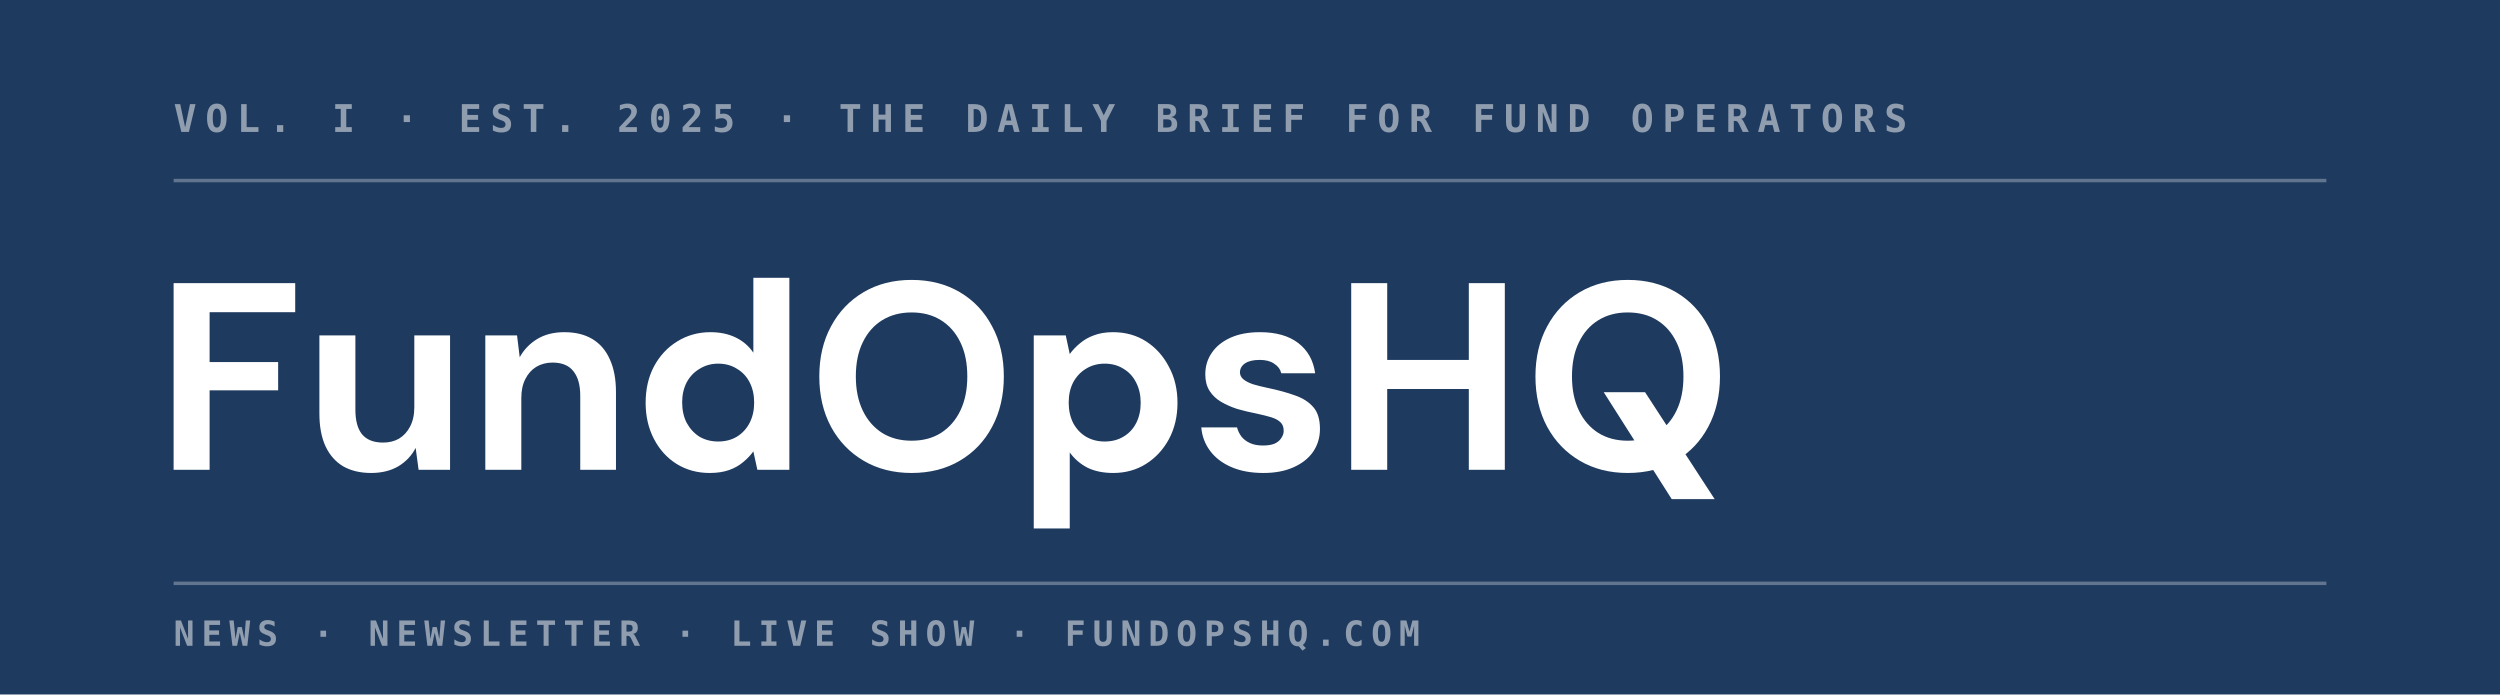
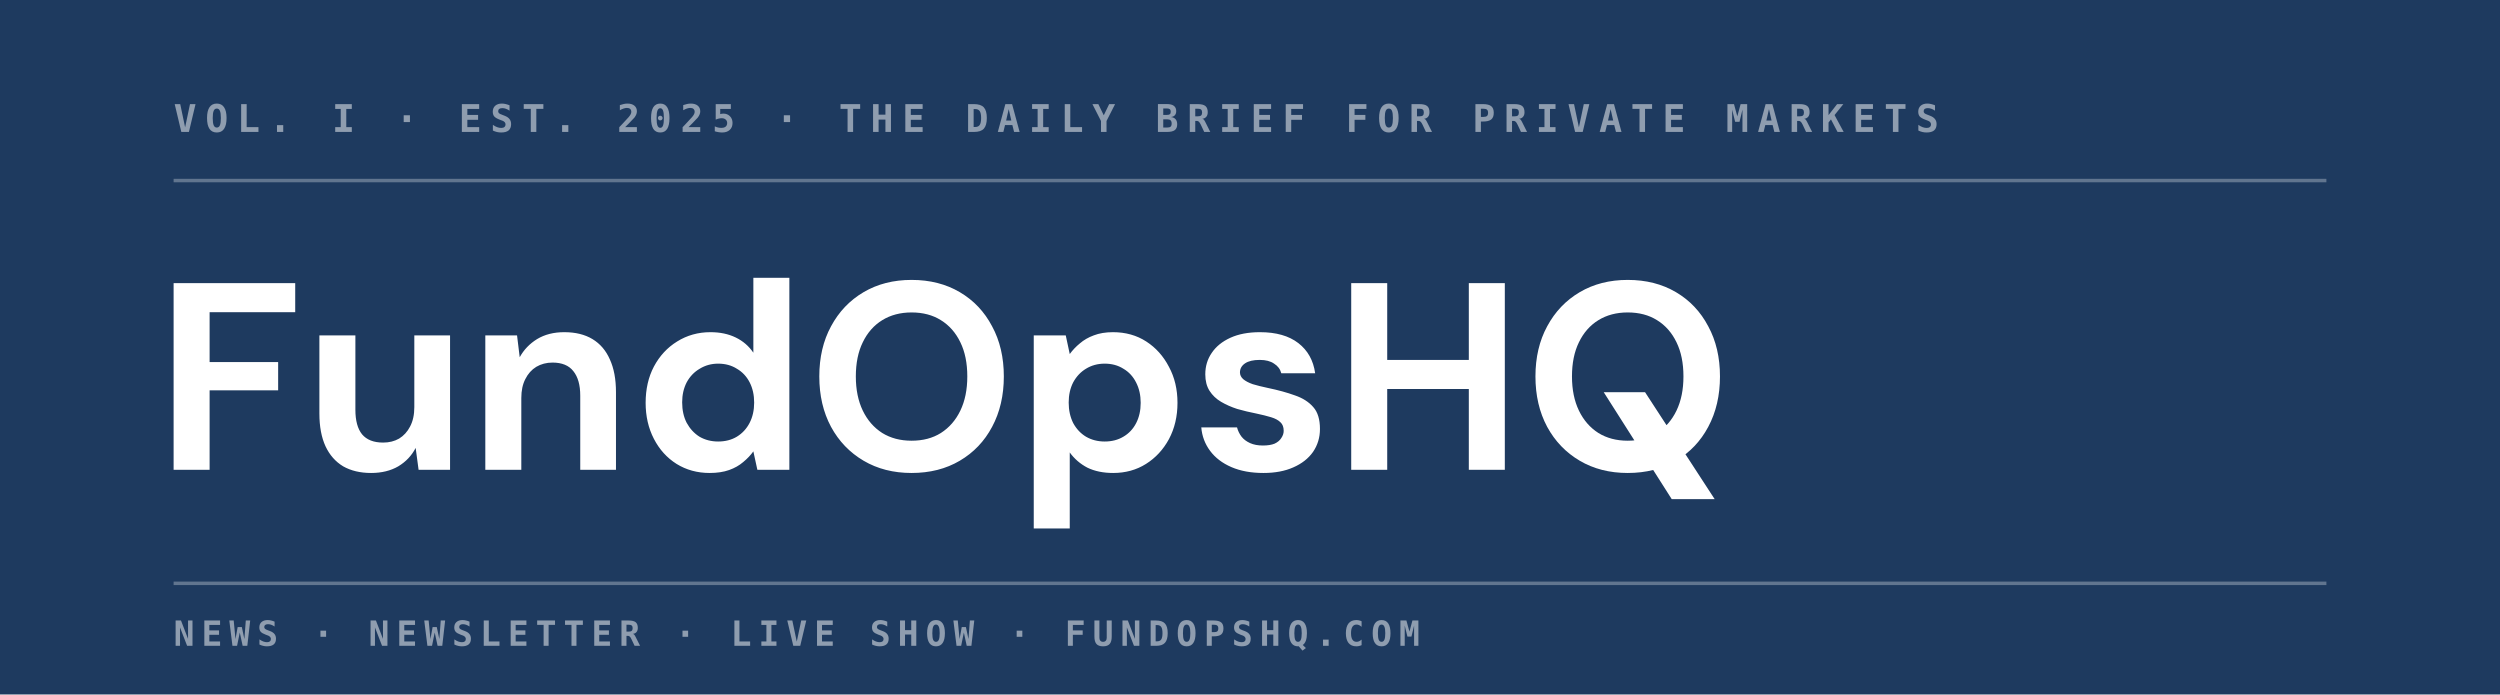
<svg xmlns="http://www.w3.org/2000/svg" viewBox="0 0 720 200" width="720" height="200">
  <rect width="720" height="200" fill="#1E3A5F" />
  <g transform="translate(50, 38)">
-     <text x="0" y="0" font-family="ui-monospace, SFMono-Regular, Menlo, monospace" font-size="11" font-weight="700" letter-spacing="2.5" fill="#FFFFFF" fill-opacity="0.5">VOL. I · EST. 2025 · THE DAILY BRIEF FOR FUND OPERATORS</text>
+     <text x="0" y="0" font-family="ui-monospace, SFMono-Regular, Menlo, monospace" font-size="11" font-weight="700" letter-spacing="2.5" fill="#FFFFFF" fill-opacity="0.5">VOL. I · EST. 2025 · THE DAILY BRIEF FOR PRIVATE MARKETS</text>
    <line x1="0" y1="14" x2="620" y2="14" stroke="#FFFFFF" stroke-opacity="0.3" stroke-width="1" />
  </g>
  <g transform="translate(50, 80) scale(1.6)" fill="#FFFFFF">
    <path d="M3.8147e-06 34.56V0.96H21.888V6.192H6.48V15.168H18.816V20.256H6.48V34.56H3.8147e-06ZM35.552 35.136C33.6 35.136 31.92 34.736 30.512 33.936C29.136 33.104 28.08 31.904 27.344 30.336C26.608 28.736 26.24 26.768 26.24 24.432V10.368H32.72V23.76C32.72 25.712 33.12 27.184 33.92 28.176C34.752 29.168 36.016 29.664 37.712 29.664C38.8 29.664 39.76 29.424 40.592 28.944C41.424 28.432 42.08 27.712 42.56 26.784C43.072 25.824 43.328 24.656 43.328 23.28V10.368H49.76V34.56H44.096L43.568 30.624C42.864 32 41.824 33.104 40.448 33.936C39.072 34.736 37.44 35.136 35.552 35.136ZM56.106 34.56V10.368H61.818L62.298 14.304C63.034 12.96 64.074 11.872 65.418 11.04C66.794 10.208 68.426 9.792 70.314 9.792C72.33 9.792 74.026 10.208 75.402 11.04C76.778 11.872 77.818 13.088 78.522 14.688C79.258 16.288 79.626 18.256 79.626 20.592V34.56H73.194V21.216C73.194 19.296 72.778 17.824 71.946 16.8C71.146 15.776 69.898 15.264 68.202 15.264C67.114 15.264 66.138 15.52 65.274 16.032C64.442 16.544 63.786 17.28 63.306 18.24C62.826 19.168 62.586 20.304 62.586 21.648V34.56H56.106ZM96.483 35.136C94.275 35.136 92.291 34.592 90.531 33.504C88.803 32.416 87.443 30.912 86.451 28.992C85.459 27.072 84.963 24.912 84.963 22.512C84.963 20.048 85.459 17.872 86.451 15.984C87.475 14.064 88.867 12.56 90.627 11.472C92.419 10.352 94.419 9.792 96.627 9.792C98.355 9.792 99.875 10.112 101.187 10.752C102.499 11.392 103.555 12.304 104.355 13.488V-3.8147e-06H110.835V34.56H105.075L104.355 31.248C103.875 31.92 103.267 32.56 102.531 33.168C101.827 33.776 100.979 34.256 99.987 34.608C98.995 34.96 97.827 35.136 96.483 35.136ZM98.019 29.472C99.299 29.472 100.419 29.184 101.379 28.608C102.371 28 103.139 27.168 103.683 26.112C104.227 25.056 104.499 23.84 104.499 22.464C104.499 21.088 104.227 19.872 103.683 18.816C103.139 17.76 102.371 16.944 101.379 16.368C100.419 15.76 99.299 15.456 98.019 15.456C96.803 15.456 95.699 15.76 94.707 16.368C93.715 16.944 92.931 17.76 92.355 18.816C91.811 19.872 91.539 21.072 91.539 22.416C91.539 23.824 91.811 25.056 92.355 26.112C92.931 27.168 93.699 28 94.659 28.608C95.651 29.184 96.771 29.472 98.019 29.472ZM132.832 35.136C129.568 35.136 126.688 34.4 124.192 32.928C121.696 31.456 119.744 29.424 118.336 26.832C116.928 24.208 116.224 21.184 116.224 17.76C116.224 14.336 116.928 11.328 118.336 8.736C119.744 6.112 121.696 4.064 124.192 2.592C126.688 1.12 129.568 0.384 132.832 0.384C136.128 0.384 139.024 1.12 141.52 2.592C144.016 4.064 145.952 6.112 147.328 8.736C148.736 11.328 149.44 14.336 149.44 17.76C149.44 21.184 148.736 24.208 147.328 26.832C145.952 29.424 144.016 31.456 141.52 32.928C139.024 34.4 136.128 35.136 132.832 35.136ZM132.832 29.328C134.88 29.328 136.64 28.864 138.112 27.936C139.616 26.976 140.784 25.632 141.616 23.904C142.448 22.176 142.864 20.128 142.864 17.76C142.864 15.36 142.448 13.312 141.616 11.616C140.784 9.888 139.616 8.56 138.112 7.632C136.64 6.704 134.88 6.24 132.832 6.24C130.816 6.24 129.056 6.704 127.552 7.632C126.048 8.56 124.88 9.888 124.048 11.616C123.216 13.312 122.8 15.36 122.8 17.76C122.8 20.128 123.216 22.176 124.048 23.904C124.88 25.632 126.048 26.976 127.552 27.936C129.056 28.864 130.816 29.328 132.832 29.328ZM154.825 45.12V10.368H160.585L161.305 13.728C161.817 13.024 162.425 12.384 163.129 11.808C163.833 11.2 164.665 10.72 165.625 10.368C166.617 9.984 167.769 9.792 169.081 9.792C171.353 9.792 173.353 10.352 175.081 11.472C176.809 12.592 178.169 14.112 179.161 16.032C180.185 17.92 180.697 20.08 180.697 22.512C180.697 24.944 180.185 27.12 179.161 29.04C178.137 30.928 176.761 32.416 175.033 33.504C173.305 34.592 171.337 35.136 169.129 35.136C167.337 35.136 165.785 34.816 164.473 34.176C163.193 33.504 162.137 32.592 161.305 31.44V45.12H154.825ZM167.593 29.472C168.873 29.472 169.993 29.184 170.953 28.608C171.945 28.032 172.713 27.216 173.257 26.16C173.801 25.104 174.073 23.888 174.073 22.512C174.073 21.136 173.801 19.92 173.257 18.864C172.713 17.776 171.945 16.944 170.953 16.368C169.993 15.76 168.873 15.456 167.593 15.456C166.345 15.456 165.225 15.76 164.233 16.368C163.273 16.944 162.505 17.76 161.929 18.816C161.385 19.872 161.113 21.088 161.113 22.464C161.113 23.84 161.385 25.072 161.929 26.16C162.505 27.216 163.273 28.032 164.233 28.608C165.225 29.184 166.345 29.472 167.593 29.472ZM196.166 35.136C193.958 35.136 192.038 34.784 190.406 34.08C188.774 33.376 187.494 32.4 186.566 31.152C185.638 29.904 185.11 28.496 184.982 26.928H191.414C191.574 27.536 191.846 28.096 192.23 28.608C192.614 29.088 193.126 29.472 193.766 29.76C194.406 30.048 195.174 30.192 196.07 30.192C196.934 30.192 197.638 30.08 198.182 29.856C198.726 29.6 199.126 29.264 199.382 28.848C199.67 28.432 199.814 28 199.814 27.552C199.814 26.88 199.622 26.368 199.238 26.016C198.854 25.632 198.294 25.328 197.558 25.104C196.822 24.88 195.926 24.656 194.87 24.432C193.718 24.208 192.582 23.936 191.462 23.616C190.374 23.264 189.398 22.832 188.534 22.32C187.67 21.808 186.982 21.152 186.47 20.352C185.958 19.552 185.702 18.56 185.702 17.376C185.702 15.936 186.086 14.656 186.854 13.536C187.622 12.384 188.742 11.472 190.214 10.8C191.686 10.128 193.462 9.792 195.542 9.792C198.454 9.792 200.758 10.448 202.454 11.76C204.15 13.072 205.158 14.88 205.478 17.184H199.382C199.19 16.448 198.758 15.872 198.086 15.456C197.446 15.008 196.582 14.784 195.494 14.784C194.342 14.784 193.462 14.992 192.854 15.408C192.246 15.824 191.942 16.368 191.942 17.04C191.942 17.488 192.134 17.888 192.518 18.24C192.934 18.592 193.51 18.896 194.246 19.152C194.982 19.376 195.878 19.6 196.934 19.824C198.79 20.208 200.422 20.656 201.83 21.168C203.238 21.648 204.342 22.352 205.142 23.28C205.942 24.176 206.342 25.488 206.342 27.216C206.342 28.752 205.926 30.128 205.094 31.344C204.262 32.528 203.078 33.456 201.542 34.128C200.038 34.8 198.246 35.136 196.166 35.136Z" />
    <path d="M233.137 34.56V0.96H239.617V34.56H233.137ZM211.969 34.56V0.96H218.449V34.56H211.969ZM217.537 20.016V14.784H234.241V20.016H217.537ZM269.658 39.84L257.418 20.592H264.858L277.386 39.84H269.658ZM261.738 35.136C258.474 35.136 255.594 34.4 253.098 32.928C250.602 31.456 248.65 29.424 247.242 26.832C245.834 24.208 245.13 21.184 245.13 17.76C245.13 14.336 245.834 11.328 247.242 8.736C248.65 6.112 250.602 4.064 253.098 2.592C255.594 1.12 258.474 0.384 261.738 0.384C265.034 0.384 267.93 1.12 270.426 2.592C272.922 4.064 274.858 6.112 276.234 8.736C277.642 11.328 278.346 14.336 278.346 17.76C278.346 21.184 277.642 24.208 276.234 26.832C274.858 29.424 272.922 31.456 270.426 32.928C267.93 34.4 265.034 35.136 261.738 35.136ZM261.738 29.328C263.786 29.328 265.546 28.864 267.018 27.936C268.522 26.976 269.69 25.632 270.522 23.904C271.354 22.176 271.77 20.128 271.77 17.76C271.77 15.36 271.354 13.312 270.522 11.616C269.69 9.888 268.522 8.56 267.018 7.632C265.546 6.704 263.786 6.24 261.738 6.24C259.722 6.24 257.962 6.704 256.458 7.632C254.954 8.56 253.786 9.888 252.954 11.616C252.122 13.312 251.706 15.36 251.706 17.76C251.706 20.128 252.122 22.176 252.954 23.904C253.786 25.632 254.954 26.976 256.458 27.936C257.962 28.864 259.722 29.328 261.738 29.328Z" />
  </g>
  <g transform="translate(50, 168)">
    <line x1="0" y1="0" x2="620" y2="0" stroke="#FFFFFF" stroke-opacity="0.3" stroke-width="1" />
    <text x="0" y="18" font-family="ui-monospace, SFMono-Regular, Menlo, monospace" font-size="10" font-weight="700" letter-spacing="2" fill="#FFFFFF" fill-opacity="0.5">NEWS · NEWSLETTER · LIVE SHOW · FUNDOPSHQ.COM</text>
  </g>
</svg>
